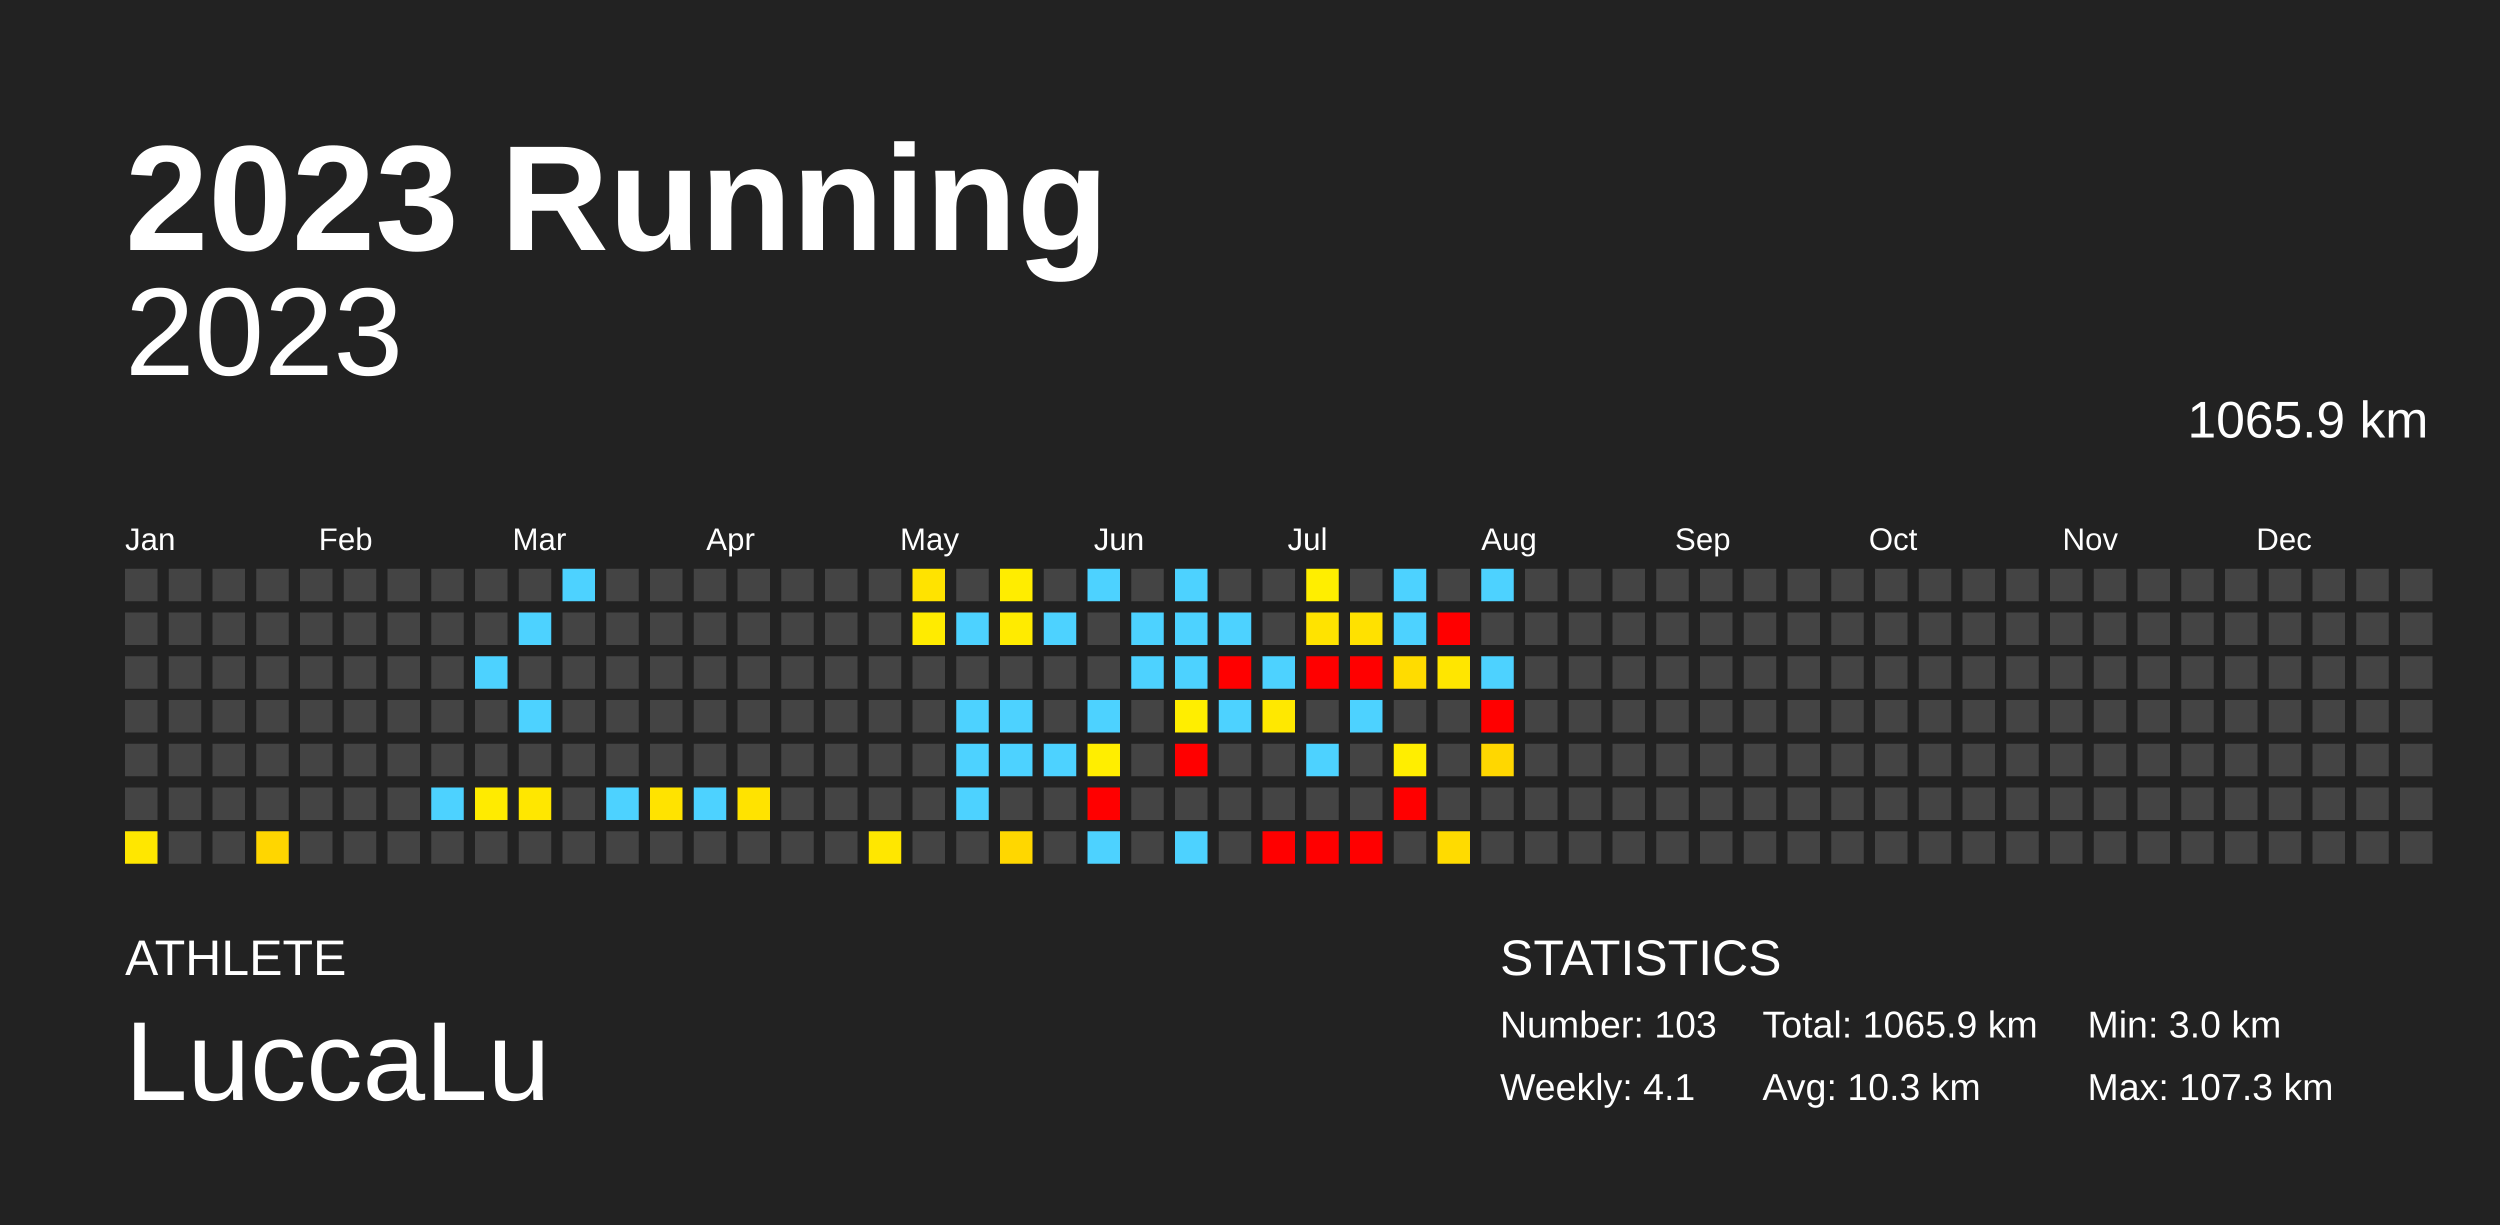
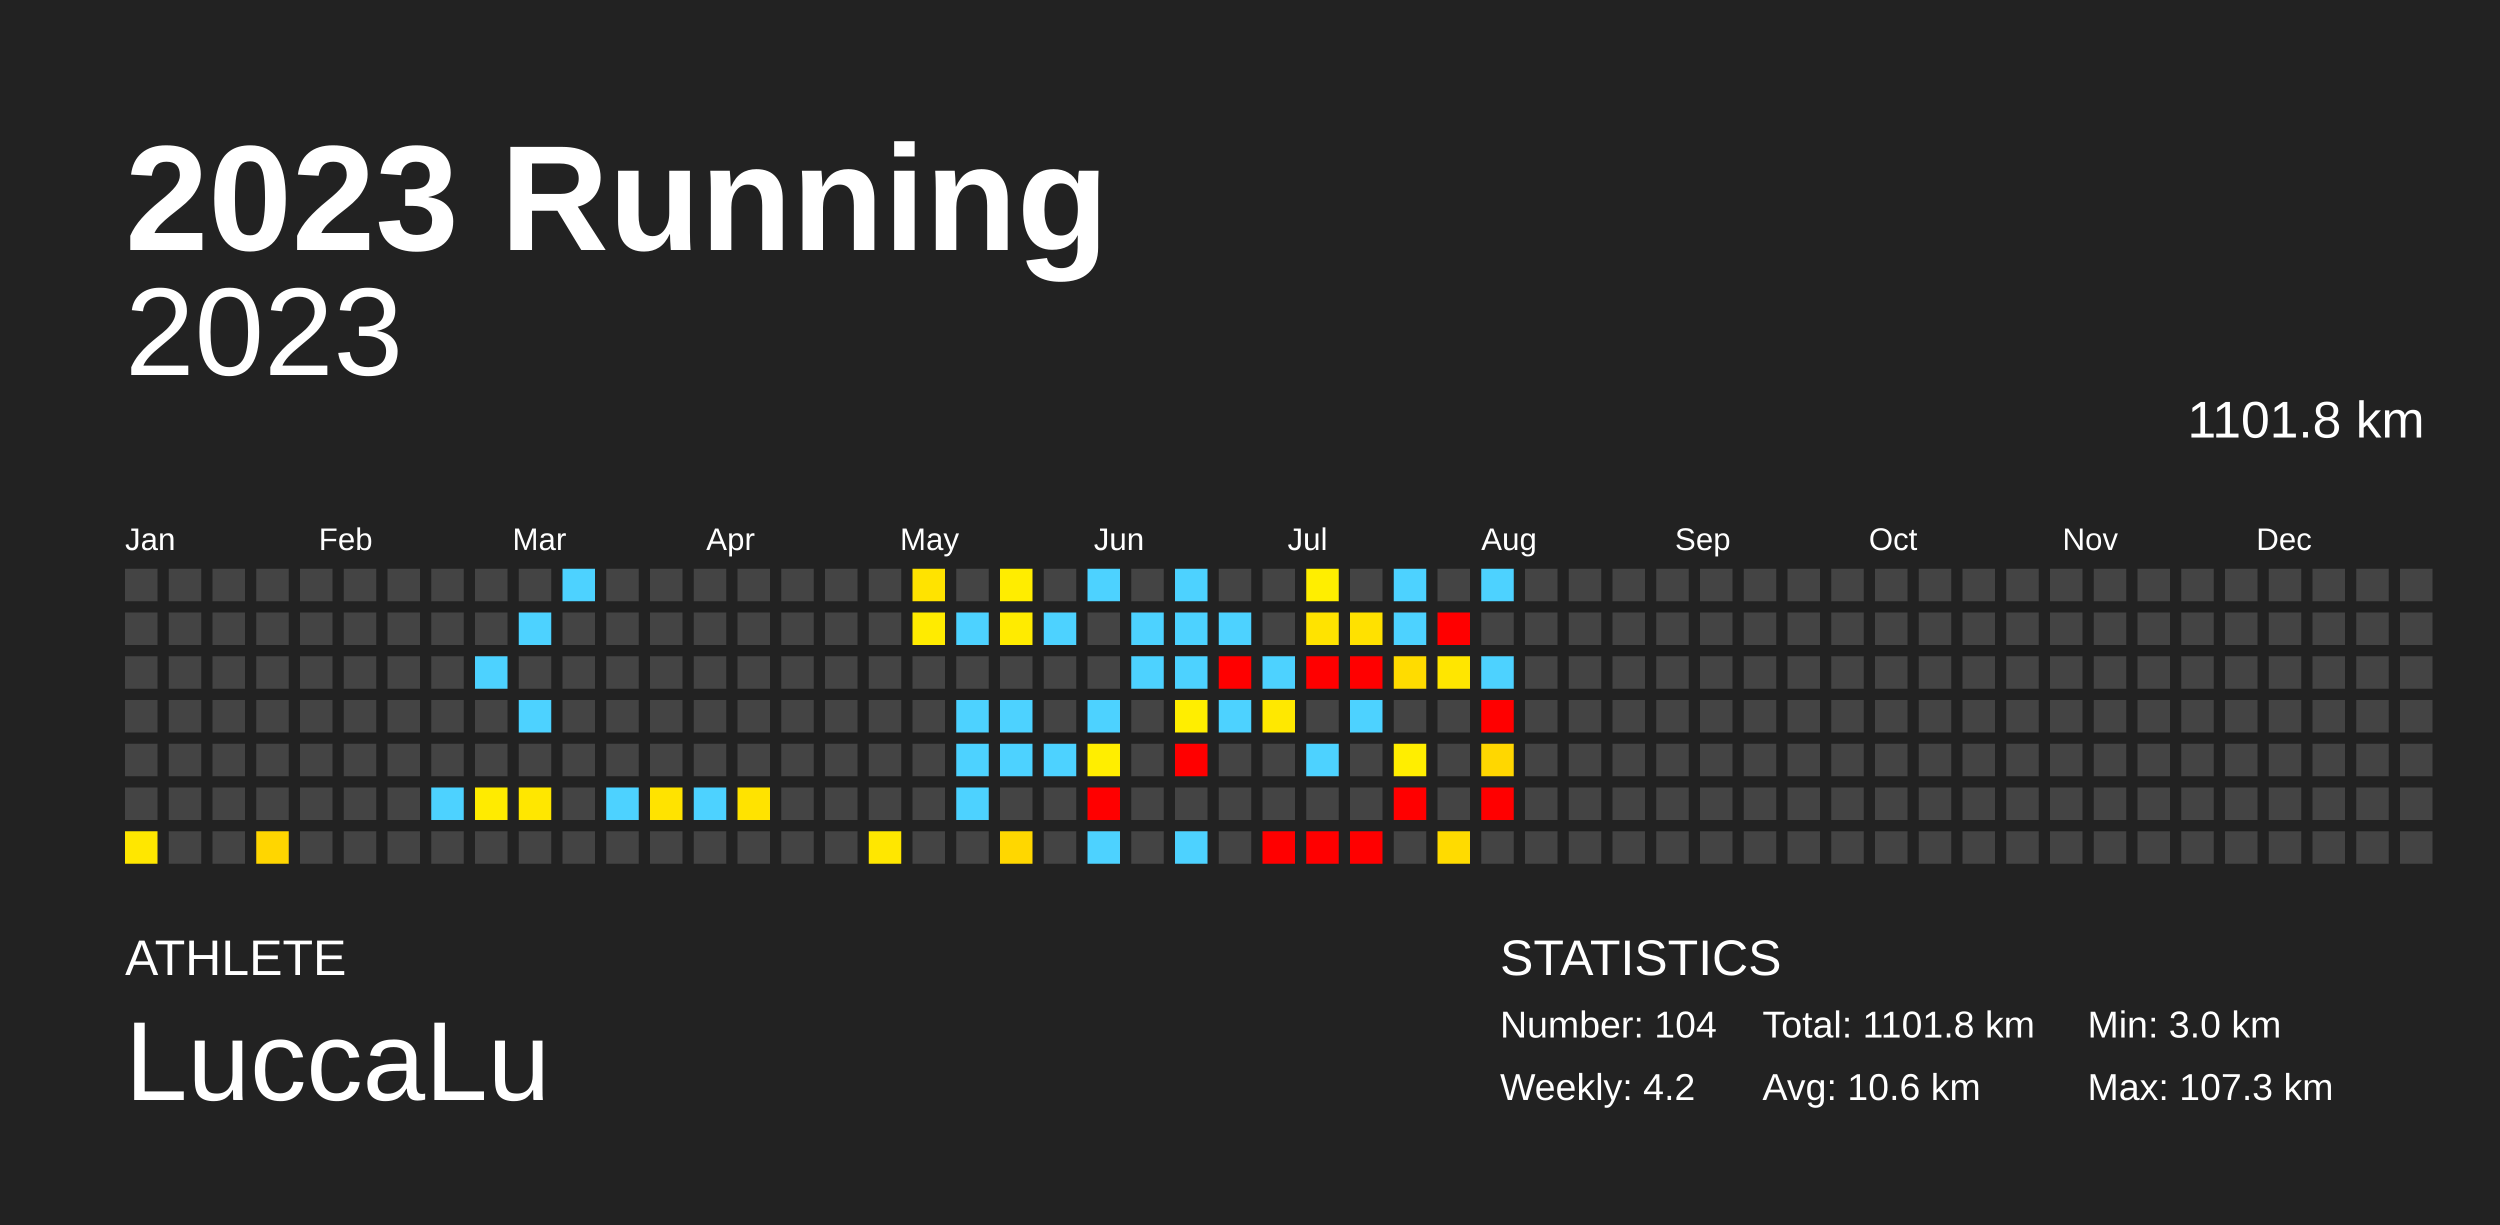
<svg xmlns="http://www.w3.org/2000/svg" baseProfile="full" height="98mm" version="1.1" viewBox="0,0,200,98" width="200mm">
  <defs />
  <rect fill="#222222" height="98" width="200" x="0" y="0" />
  <text fill="#FFFFFF" style="font-size:12px; font-family:Arial; font-weight:bold;" x="10" y="20">2023 Running</text>
  <text fill="#FFFFFF" style="font-size:4px; font-family:Arial" x="10" y="78">ATHLETE</text>
  <text fill="#FFFFFF" style="font-size:9px; font-family:Arial" x="10" y="88">LuccaLu</text>
  <text fill="#FFFFFF" style="font-size:4px; font-family:Arial" x="120" y="78">STATISTICS</text>
-   <text fill="#FFFFFF" style="font-size:3px; font-family:Arial" x="120" y="83">Number: 103</text>
-   <text fill="#FFFFFF" style="font-size:3px; font-family:Arial" x="120" y="88">Weekly: 4.1</text>
-   <text fill="#FFFFFF" style="font-size:3px; font-family:Arial" x="141" y="83">Total: 1065.9 km</text>
-   <text fill="#FFFFFF" style="font-size:3px; font-family:Arial" x="141" y="88">Avg: 10.3 km</text>
+   <text fill="#FFFFFF" style="font-size:3px; font-family:Arial" x="120" y="83">Number: 104</text>
+   <text fill="#FFFFFF" style="font-size:3px; font-family:Arial" x="120" y="88">Weekly: 4.2</text>
+   <text fill="#FFFFFF" style="font-size:3px; font-family:Arial" x="141" y="83">Total: 1101.8 km</text>
+   <text fill="#FFFFFF" style="font-size:3px; font-family:Arial" x="141" y="88">Avg: 10.6 km</text>
  <text fill="#FFFFFF" style="font-size:3px; font-family:Arial" x="167" y="83">Min: 3.0 km</text>
  <text fill="#FFFFFF" style="font-size:3px; font-family:Arial" x="167" y="88">Max: 107.3 km</text>
  <text alignment-baseline="hanging" fill="#FFFFFF" style="font-size:10.0px; font-family:Arial;" x="10" y="30">2023</text>
-   <text alignment-baseline="hanging" fill="#FFFFFF" style="font-size:4.125px; font-family:Arial;" x="175" y="35">1065.9 km</text>
+   <text alignment-baseline="hanging" fill="#FFFFFF" style="font-size:4.125px; font-family:Arial;" x="175" y="35">1101.8 km</text>
  <text fill="#FFFFFF" style="font-size:2.5px; font-family:Arial" x="10.0" y="44">Jan</text>
  <text fill="#FFFFFF" style="font-size:2.5px; font-family:Arial" x="25.5" y="44">Feb</text>
  <text fill="#FFFFFF" style="font-size:2.5px; font-family:Arial" x="41.0" y="44">Mar</text>
  <text fill="#FFFFFF" style="font-size:2.5px; font-family:Arial" x="56.5" y="44">Apr</text>
  <text fill="#FFFFFF" style="font-size:2.5px; font-family:Arial" x="72.0" y="44">May</text>
  <text fill="#FFFFFF" style="font-size:2.5px; font-family:Arial" x="87.5" y="44">Jun</text>
  <text fill="#FFFFFF" style="font-size:2.5px; font-family:Arial" x="103.0" y="44">Jul</text>
  <text fill="#FFFFFF" style="font-size:2.5px; font-family:Arial" x="118.5" y="44">Aug</text>
  <text fill="#FFFFFF" style="font-size:2.5px; font-family:Arial" x="134.0" y="44">Sep</text>
  <text fill="#FFFFFF" style="font-size:2.5px; font-family:Arial" x="149.5" y="44">Oct</text>
  <text fill="#FFFFFF" style="font-size:2.5px; font-family:Arial" x="165.0" y="44">Nov</text>
  <text fill="#FFFFFF" style="font-size:2.5px; font-family:Arial" x="180.5" y="44">Dec</text>
  <rect fill="#444444" height="2.6" width="2.6" x="10.0" y="45.5" />
  <rect fill="#444444" height="2.6" width="2.6" x="10.0" y="49.0" />
  <rect fill="#444444" height="2.6" width="2.6" x="10.0" y="52.5" />
  <rect fill="#444444" height="2.6" width="2.6" x="10.0" y="56.0" />
  <rect fill="#444444" height="2.6" width="2.6" x="10.0" y="59.5" />
  <rect fill="#444444" height="2.6" width="2.6" x="10.0" y="63.0" />
  <rect fill="#ffe700" height="2.6" width="2.6" x="10.0" y="66.5" />
  <rect fill="#444444" height="2.6" width="2.6" x="13.5" y="45.5" />
  <rect fill="#444444" height="2.6" width="2.6" x="13.5" y="49.0" />
  <rect fill="#444444" height="2.6" width="2.6" x="13.5" y="52.5" />
  <rect fill="#444444" height="2.6" width="2.6" x="13.5" y="56.0" />
  <rect fill="#444444" height="2.6" width="2.6" x="13.5" y="59.5" />
  <rect fill="#444444" height="2.6" width="2.6" x="13.5" y="63.0" />
  <rect fill="#444444" height="2.6" width="2.6" x="13.5" y="66.5" />
  <rect fill="#444444" height="2.6" width="2.6" x="17.0" y="45.5" />
  <rect fill="#444444" height="2.6" width="2.6" x="17.0" y="49.0" />
  <rect fill="#444444" height="2.6" width="2.6" x="17.0" y="52.5" />
  <rect fill="#444444" height="2.6" width="2.6" x="17.0" y="56.0" />
  <rect fill="#444444" height="2.6" width="2.6" x="17.0" y="59.5" />
  <rect fill="#444444" height="2.6" width="2.6" x="17.0" y="63.0" />
  <rect fill="#444444" height="2.6" width="2.6" x="17.0" y="66.5" />
  <rect fill="#444444" height="2.6" width="2.6" x="20.5" y="45.5" />
  <rect fill="#444444" height="2.6" width="2.6" x="20.5" y="49.0" />
  <rect fill="#444444" height="2.6" width="2.6" x="20.5" y="52.5" />
  <rect fill="#444444" height="2.6" width="2.6" x="20.5" y="56.0" />
  <rect fill="#444444" height="2.6" width="2.6" x="20.5" y="59.5" />
  <rect fill="#444444" height="2.6" width="2.6" x="20.5" y="63.0" />
  <rect fill="#ffd600" height="2.6" width="2.6" x="20.5" y="66.5" />
  <rect fill="#444444" height="2.6" width="2.6" x="24.0" y="45.5" />
  <rect fill="#444444" height="2.6" width="2.6" x="24.0" y="49.0" />
  <rect fill="#444444" height="2.6" width="2.6" x="24.0" y="52.5" />
  <rect fill="#444444" height="2.6" width="2.6" x="24.0" y="56.0" />
  <rect fill="#444444" height="2.6" width="2.6" x="24.0" y="59.5" />
  <rect fill="#444444" height="2.6" width="2.6" x="24.0" y="63.0" />
  <rect fill="#444444" height="2.6" width="2.6" x="24.0" y="66.5" />
  <rect fill="#444444" height="2.6" width="2.6" x="27.5" y="45.5" />
  <rect fill="#444444" height="2.6" width="2.6" x="27.5" y="49.0" />
  <rect fill="#444444" height="2.6" width="2.6" x="27.5" y="52.5" />
  <rect fill="#444444" height="2.6" width="2.6" x="27.5" y="56.0" />
  <rect fill="#444444" height="2.6" width="2.6" x="27.5" y="59.5" />
  <rect fill="#444444" height="2.6" width="2.6" x="27.5" y="63.0" />
  <rect fill="#444444" height="2.6" width="2.6" x="27.5" y="66.5" />
  <rect fill="#444444" height="2.6" width="2.6" x="31.0" y="45.5" />
  <rect fill="#444444" height="2.6" width="2.6" x="31.0" y="49.0" />
  <rect fill="#444444" height="2.6" width="2.6" x="31.0" y="52.5" />
  <rect fill="#444444" height="2.6" width="2.6" x="31.0" y="56.0" />
  <rect fill="#444444" height="2.6" width="2.6" x="31.0" y="59.5" />
  <rect fill="#444444" height="2.6" width="2.6" x="31.0" y="63.0" />
  <rect fill="#444444" height="2.6" width="2.6" x="31.0" y="66.5" />
  <rect fill="#444444" height="2.6" width="2.6" x="34.5" y="45.5" />
  <rect fill="#444444" height="2.6" width="2.6" x="34.5" y="49.0" />
  <rect fill="#444444" height="2.6" width="2.6" x="34.5" y="52.5" />
  <rect fill="#444444" height="2.6" width="2.6" x="34.5" y="56.0" />
  <rect fill="#444444" height="2.6" width="2.6" x="34.5" y="59.5" />
  <rect fill="#4dd2ff" height="2.6" width="2.6" x="34.5" y="63.0" />
  <rect fill="#444444" height="2.6" width="2.6" x="34.5" y="66.5" />
  <rect fill="#444444" height="2.6" width="2.6" x="38.0" y="45.5" />
  <rect fill="#444444" height="2.6" width="2.6" x="38.0" y="49.0" />
  <rect fill="#4dd2ff" height="2.6" width="2.6" x="38.0" y="52.5" />
  <rect fill="#444444" height="2.6" width="2.6" x="38.0" y="56.0" />
  <rect fill="#444444" height="2.6" width="2.6" x="38.0" y="59.5" />
  <rect fill="#ffeb00" height="2.6" width="2.6" x="38.0" y="63.0" />
  <rect fill="#444444" height="2.6" width="2.6" x="38.0" y="66.5" />
  <rect fill="#444444" height="2.6" width="2.6" x="41.5" y="45.5" />
  <rect fill="#4dd2ff" height="2.6" width="2.6" x="41.5" y="49.0" />
  <rect fill="#444444" height="2.6" width="2.6" x="41.5" y="52.5" />
  <rect fill="#4dd2ff" height="2.6" width="2.6" x="41.5" y="56.0" />
  <rect fill="#444444" height="2.6" width="2.6" x="41.5" y="59.5" />
  <rect fill="#ffe700" height="2.6" width="2.6" x="41.5" y="63.0" />
  <rect fill="#444444" height="2.6" width="2.6" x="41.5" y="66.5" />
  <rect fill="#4dd2ff" height="2.6" width="2.6" x="45.0" y="45.5" />
  <rect fill="#444444" height="2.6" width="2.6" x="45.0" y="49.0" />
  <rect fill="#444444" height="2.6" width="2.6" x="45.0" y="52.5" />
  <rect fill="#444444" height="2.6" width="2.6" x="45.0" y="56.0" />
  <rect fill="#444444" height="2.6" width="2.6" x="45.0" y="59.5" />
  <rect fill="#444444" height="2.6" width="2.6" x="45.0" y="63.0" />
  <rect fill="#444444" height="2.6" width="2.6" x="45.0" y="66.5" />
  <rect fill="#444444" height="2.6" width="2.6" x="48.5" y="45.5" />
  <rect fill="#444444" height="2.6" width="2.6" x="48.5" y="49.0" />
  <rect fill="#444444" height="2.6" width="2.6" x="48.5" y="52.5" />
  <rect fill="#444444" height="2.6" width="2.6" x="48.5" y="56.0" />
  <rect fill="#444444" height="2.6" width="2.6" x="48.5" y="59.5" />
  <rect fill="#4dd2ff" height="2.6" width="2.6" x="48.5" y="63.0" />
  <rect fill="#444444" height="2.6" width="2.6" x="48.5" y="66.5" />
  <rect fill="#444444" height="2.6" width="2.6" x="52.0" y="45.5" />
  <rect fill="#444444" height="2.6" width="2.6" x="52.0" y="49.0" />
  <rect fill="#444444" height="2.6" width="2.6" x="52.0" y="52.5" />
  <rect fill="#444444" height="2.6" width="2.6" x="52.0" y="56.0" />
  <rect fill="#444444" height="2.6" width="2.6" x="52.0" y="59.5" />
  <rect fill="#ffe300" height="2.6" width="2.6" x="52.0" y="63.0" />
  <rect fill="#444444" height="2.6" width="2.6" x="52.0" y="66.5" />
  <rect fill="#444444" height="2.6" width="2.6" x="55.5" y="45.5" />
  <rect fill="#444444" height="2.6" width="2.6" x="55.5" y="49.0" />
  <rect fill="#444444" height="2.6" width="2.6" x="55.5" y="52.5" />
  <rect fill="#444444" height="2.6" width="2.6" x="55.5" y="56.0" />
  <rect fill="#444444" height="2.6" width="2.6" x="55.5" y="59.5" />
  <rect fill="#4dd2ff" height="2.6" width="2.6" x="55.5" y="63.0" />
  <rect fill="#444444" height="2.6" width="2.6" x="55.5" y="66.5" />
  <rect fill="#444444" height="2.6" width="2.6" x="59.0" y="45.5" />
  <rect fill="#444444" height="2.6" width="2.6" x="59.0" y="49.0" />
  <rect fill="#444444" height="2.6" width="2.6" x="59.0" y="52.5" />
  <rect fill="#444444" height="2.6" width="2.6" x="59.0" y="56.0" />
  <rect fill="#444444" height="2.6" width="2.6" x="59.0" y="59.5" />
  <rect fill="#ffe300" height="2.6" width="2.6" x="59.0" y="63.0" />
  <rect fill="#444444" height="2.6" width="2.6" x="59.0" y="66.5" />
  <rect fill="#444444" height="2.6" width="2.6" x="62.5" y="45.5" />
  <rect fill="#444444" height="2.6" width="2.6" x="62.5" y="49.0" />
  <rect fill="#444444" height="2.6" width="2.6" x="62.5" y="52.5" />
  <rect fill="#444444" height="2.6" width="2.6" x="62.5" y="56.0" />
  <rect fill="#444444" height="2.6" width="2.6" x="62.5" y="59.5" />
  <rect fill="#444444" height="2.6" width="2.6" x="62.5" y="63.0" />
  <rect fill="#444444" height="2.6" width="2.6" x="62.5" y="66.5" />
  <rect fill="#444444" height="2.6" width="2.6" x="66.0" y="45.5" />
  <rect fill="#444444" height="2.6" width="2.6" x="66.0" y="49.0" />
  <rect fill="#444444" height="2.6" width="2.6" x="66.0" y="52.5" />
  <rect fill="#444444" height="2.6" width="2.6" x="66.0" y="56.0" />
  <rect fill="#444444" height="2.6" width="2.6" x="66.0" y="59.5" />
  <rect fill="#444444" height="2.6" width="2.6" x="66.0" y="63.0" />
  <rect fill="#444444" height="2.6" width="2.6" x="66.0" y="66.5" />
  <rect fill="#444444" height="2.6" width="2.6" x="69.5" y="45.5" />
  <rect fill="#444444" height="2.6" width="2.6" x="69.5" y="49.0" />
  <rect fill="#444444" height="2.6" width="2.6" x="69.5" y="52.5" />
  <rect fill="#444444" height="2.6" width="2.6" x="69.5" y="56.0" />
  <rect fill="#444444" height="2.6" width="2.6" x="69.5" y="59.5" />
  <rect fill="#444444" height="2.6" width="2.6" x="69.5" y="63.0" />
  <rect fill="#ffe700" height="2.6" width="2.6" x="69.5" y="66.5" />
  <rect fill="#ffe300" height="2.6" width="2.6" x="73.0" y="45.5" />
  <rect fill="#ffeb00" height="2.6" width="2.6" x="73.0" y="49.0" />
  <rect fill="#444444" height="2.6" width="2.6" x="73.0" y="52.5" />
  <rect fill="#444444" height="2.6" width="2.6" x="73.0" y="56.0" />
  <rect fill="#444444" height="2.6" width="2.6" x="73.0" y="59.5" />
  <rect fill="#444444" height="2.6" width="2.6" x="73.0" y="63.0" />
  <rect fill="#444444" height="2.6" width="2.6" x="73.0" y="66.5" />
  <rect fill="#444444" height="2.6" width="2.6" x="76.5" y="45.5" />
  <rect fill="#4dd2ff" height="2.6" width="2.6" x="76.5" y="49.0" />
  <rect fill="#444444" height="2.6" width="2.6" x="76.5" y="52.5" />
  <rect fill="#4dd2ff" height="2.6" width="2.6" x="76.5" y="56.0" />
  <rect fill="#4dd2ff" height="2.6" width="2.6" x="76.5" y="59.5" />
  <rect fill="#4dd2ff" height="2.6" width="2.6" x="76.5" y="63.0" />
  <rect fill="#444444" height="2.6" width="2.6" x="76.5" y="66.5" />
  <rect fill="#ffed00" height="2.6" width="2.6" x="80.0" y="45.5" />
  <rect fill="#ffeb00" height="2.6" width="2.6" x="80.0" y="49.0" />
  <rect fill="#444444" height="2.6" width="2.6" x="80.0" y="52.5" />
  <rect fill="#4dd2ff" height="2.6" width="2.6" x="80.0" y="56.0" />
  <rect fill="#4dd2ff" height="2.6" width="2.6" x="80.0" y="59.5" />
  <rect fill="#444444" height="2.6" width="2.6" x="80.0" y="63.0" />
  <rect fill="#ffd700" height="2.6" width="2.6" x="80.0" y="66.5" />
  <rect fill="#444444" height="2.6" width="2.6" x="83.5" y="45.5" />
  <rect fill="#4dd2ff" height="2.6" width="2.6" x="83.5" y="49.0" />
  <rect fill="#444444" height="2.6" width="2.6" x="83.5" y="52.5" />
  <rect fill="#444444" height="2.6" width="2.6" x="83.5" y="56.0" />
  <rect fill="#4dd2ff" height="2.6" width="2.6" x="83.5" y="59.5" />
  <rect fill="#444444" height="2.6" width="2.6" x="83.5" y="63.0" />
  <rect fill="#444444" height="2.6" width="2.6" x="83.5" y="66.5" />
  <rect fill="#4dd2ff" height="2.6" width="2.6" x="87.0" y="45.5" />
  <rect fill="#444444" height="2.6" width="2.6" x="87.0" y="49.0" />
  <rect fill="#444444" height="2.6" width="2.6" x="87.0" y="52.5" />
  <rect fill="#4dd2ff" height="2.6" width="2.6" x="87.0" y="56.0" />
  <rect fill="#ffee00" height="2.6" width="2.6" x="87.0" y="59.5" />
  <rect fill="red" height="2.6" width="2.6" x="87.0" y="63.0" />
  <rect fill="#4dd2ff" height="2.6" width="2.6" x="87.0" y="66.5" />
  <rect fill="#444444" height="2.6" width="2.6" x="90.5" y="45.5" />
  <rect fill="#4dd2ff" height="2.6" width="2.6" x="90.5" y="49.0" />
  <rect fill="#4dd2ff" height="2.6" width="2.6" x="90.5" y="52.5" />
  <rect fill="#444444" height="2.6" width="2.6" x="90.5" y="56.0" />
  <rect fill="#444444" height="2.6" width="2.6" x="90.5" y="59.5" />
  <rect fill="#444444" height="2.6" width="2.6" x="90.5" y="63.0" />
  <rect fill="#444444" height="2.6" width="2.6" x="90.5" y="66.5" />
  <rect fill="#4dd2ff" height="2.6" width="2.6" x="94.0" y="45.5" />
  <rect fill="#4dd2ff" height="2.6" width="2.6" x="94.0" y="49.0" />
  <rect fill="#4dd2ff" height="2.6" width="2.6" x="94.0" y="52.5" />
  <rect fill="#ffee00" height="2.6" width="2.6" x="94.0" y="56.0" />
  <rect fill="red" height="2.6" width="2.6" x="94.0" y="59.5" />
  <rect fill="#444444" height="2.6" width="2.6" x="94.0" y="63.0" />
  <rect fill="#4dd2ff" height="2.6" width="2.6" x="94.0" y="66.5" />
  <rect fill="#444444" height="2.6" width="2.6" x="97.5" y="45.5" />
  <rect fill="#4dd2ff" height="2.6" width="2.6" x="97.5" y="49.0" />
  <rect fill="red" height="2.6" width="2.6" x="97.5" y="52.5" />
  <rect fill="#4dd2ff" height="2.6" width="2.6" x="97.5" y="56.0" />
  <rect fill="#444444" height="2.6" width="2.6" x="97.5" y="59.5" />
  <rect fill="#444444" height="2.6" width="2.6" x="97.5" y="63.0" />
  <rect fill="#444444" height="2.6" width="2.6" x="97.5" y="66.5" />
  <rect fill="#444444" height="2.6" width="2.6" x="101.0" y="45.5" />
  <rect fill="#444444" height="2.6" width="2.6" x="101.0" y="49.0" />
  <rect fill="#4dd2ff" height="2.6" width="2.6" x="101.0" y="52.5" />
  <rect fill="#ffe800" height="2.6" width="2.6" x="101.0" y="56.0" />
  <rect fill="#444444" height="2.6" width="2.6" x="101.0" y="59.5" />
  <rect fill="#444444" height="2.6" width="2.6" x="101.0" y="63.0" />
  <rect fill="red" height="2.6" width="2.6" x="101.0" y="66.5" />
  <rect fill="#ffee00" height="2.6" width="2.6" x="104.5" y="45.5" />
  <rect fill="#ffe300" height="2.6" width="2.6" x="104.5" y="49.0" />
  <rect fill="red" height="2.6" width="2.6" x="104.5" y="52.5" />
  <rect fill="#444444" height="2.6" width="2.6" x="104.5" y="56.0" />
  <rect fill="#4dd2ff" height="2.6" width="2.6" x="104.5" y="59.5" />
  <rect fill="#444444" height="2.6" width="2.6" x="104.5" y="63.0" />
  <rect fill="red" height="2.6" width="2.6" x="104.5" y="66.5" />
  <rect fill="#444444" height="2.6" width="2.6" x="108.0" y="45.5" />
  <rect fill="#ffe100" height="2.6" width="2.6" x="108.0" y="49.0" />
  <rect fill="red" height="2.6" width="2.6" x="108.0" y="52.5" />
  <rect fill="#4dd2ff" height="2.6" width="2.6" x="108.0" y="56.0" />
  <rect fill="#444444" height="2.6" width="2.6" x="108.0" y="59.5" />
  <rect fill="#444444" height="2.6" width="2.6" x="108.0" y="63.0" />
  <rect fill="red" height="2.6" width="2.6" x="108.0" y="66.5" />
  <rect fill="#4dd2ff" height="2.6" width="2.6" x="111.5" y="45.5" />
  <rect fill="#4dd2ff" height="2.6" width="2.6" x="111.5" y="49.0" />
  <rect fill="#ffdc00" height="2.6" width="2.6" x="111.5" y="52.5" />
  <rect fill="#444444" height="2.6" width="2.6" x="111.5" y="56.0" />
  <rect fill="#ffee00" height="2.6" width="2.6" x="111.5" y="59.5" />
  <rect fill="red" height="2.6" width="2.6" x="111.5" y="63.0" />
  <rect fill="#444444" height="2.6" width="2.6" x="111.5" y="66.5" />
  <rect fill="#444444" height="2.6" width="2.6" x="115.0" y="45.5" />
  <rect fill="red" height="2.6" width="2.6" x="115.0" y="49.0" />
  <rect fill="#ffe600" height="2.6" width="2.6" x="115.0" y="52.5" />
  <rect fill="#444444" height="2.6" width="2.6" x="115.0" y="56.0" />
  <rect fill="#444444" height="2.6" width="2.6" x="115.0" y="59.5" />
  <rect fill="#444444" height="2.6" width="2.6" x="115.0" y="63.0" />
  <rect fill="#ffdb00" height="2.6" width="2.6" x="115.0" y="66.5" />
  <rect fill="#4dd2ff" height="2.6" width="2.6" x="118.5" y="45.5" />
  <rect fill="#444444" height="2.6" width="2.6" x="118.5" y="49.0" />
  <rect fill="#4dd2ff" height="2.6" width="2.6" x="118.5" y="52.5" />
  <rect fill="red" height="2.6" width="2.6" x="118.5" y="56.0" />
  <rect fill="#ffd700" height="2.6" width="2.6" x="118.5" y="59.5" />
-   <rect fill="#444444" height="2.6" width="2.6" x="118.5" y="63.0" />
+   <rect fill="red" height="2.6" width="2.6" x="118.5" y="63.0" />
  <rect fill="#444444" height="2.6" width="2.6" x="118.5" y="66.5" />
  <rect fill="#444444" height="2.6" width="2.6" x="122.0" y="45.5" />
  <rect fill="#444444" height="2.6" width="2.6" x="122.0" y="49.0" />
  <rect fill="#444444" height="2.6" width="2.6" x="122.0" y="52.5" />
  <rect fill="#444444" height="2.6" width="2.6" x="122.0" y="56.0" />
  <rect fill="#444444" height="2.6" width="2.6" x="122.0" y="59.5" />
  <rect fill="#444444" height="2.6" width="2.6" x="122.0" y="63.0" />
  <rect fill="#444444" height="2.6" width="2.6" x="122.0" y="66.5" />
  <rect fill="#444444" height="2.6" width="2.6" x="125.5" y="45.5" />
  <rect fill="#444444" height="2.6" width="2.6" x="125.5" y="49.0" />
  <rect fill="#444444" height="2.6" width="2.6" x="125.5" y="52.5" />
  <rect fill="#444444" height="2.6" width="2.6" x="125.5" y="56.0" />
  <rect fill="#444444" height="2.6" width="2.6" x="125.5" y="59.5" />
  <rect fill="#444444" height="2.6" width="2.6" x="125.5" y="63.0" />
  <rect fill="#444444" height="2.6" width="2.6" x="125.5" y="66.5" />
  <rect fill="#444444" height="2.6" width="2.6" x="129.0" y="45.5" />
  <rect fill="#444444" height="2.6" width="2.6" x="129.0" y="49.0" />
  <rect fill="#444444" height="2.6" width="2.6" x="129.0" y="52.5" />
  <rect fill="#444444" height="2.6" width="2.6" x="129.0" y="56.0" />
  <rect fill="#444444" height="2.6" width="2.6" x="129.0" y="59.5" />
  <rect fill="#444444" height="2.6" width="2.6" x="129.0" y="63.0" />
  <rect fill="#444444" height="2.6" width="2.6" x="129.0" y="66.5" />
  <rect fill="#444444" height="2.6" width="2.6" x="132.5" y="45.5" />
  <rect fill="#444444" height="2.6" width="2.6" x="132.5" y="49.0" />
  <rect fill="#444444" height="2.6" width="2.6" x="132.5" y="52.5" />
  <rect fill="#444444" height="2.6" width="2.6" x="132.5" y="56.0" />
  <rect fill="#444444" height="2.6" width="2.6" x="132.5" y="59.5" />
  <rect fill="#444444" height="2.6" width="2.6" x="132.5" y="63.0" />
  <rect fill="#444444" height="2.6" width="2.6" x="132.5" y="66.5" />
  <rect fill="#444444" height="2.6" width="2.6" x="136.0" y="45.5" />
  <rect fill="#444444" height="2.6" width="2.6" x="136.0" y="49.0" />
  <rect fill="#444444" height="2.6" width="2.6" x="136.0" y="52.5" />
  <rect fill="#444444" height="2.6" width="2.6" x="136.0" y="56.0" />
  <rect fill="#444444" height="2.6" width="2.6" x="136.0" y="59.5" />
  <rect fill="#444444" height="2.6" width="2.6" x="136.0" y="63.0" />
  <rect fill="#444444" height="2.6" width="2.6" x="136.0" y="66.5" />
  <rect fill="#444444" height="2.6" width="2.6" x="139.5" y="45.5" />
  <rect fill="#444444" height="2.6" width="2.6" x="139.5" y="49.0" />
  <rect fill="#444444" height="2.6" width="2.6" x="139.5" y="52.5" />
  <rect fill="#444444" height="2.6" width="2.6" x="139.5" y="56.0" />
  <rect fill="#444444" height="2.6" width="2.6" x="139.5" y="59.5" />
  <rect fill="#444444" height="2.6" width="2.6" x="139.5" y="63.0" />
  <rect fill="#444444" height="2.6" width="2.6" x="139.5" y="66.5" />
  <rect fill="#444444" height="2.6" width="2.6" x="143.0" y="45.5" />
  <rect fill="#444444" height="2.6" width="2.6" x="143.0" y="49.0" />
  <rect fill="#444444" height="2.6" width="2.6" x="143.0" y="52.5" />
  <rect fill="#444444" height="2.6" width="2.6" x="143.0" y="56.0" />
  <rect fill="#444444" height="2.6" width="2.6" x="143.0" y="59.5" />
  <rect fill="#444444" height="2.6" width="2.6" x="143.0" y="63.0" />
  <rect fill="#444444" height="2.6" width="2.6" x="143.0" y="66.5" />
  <rect fill="#444444" height="2.6" width="2.6" x="146.5" y="45.5" />
  <rect fill="#444444" height="2.6" width="2.6" x="146.5" y="49.0" />
  <rect fill="#444444" height="2.6" width="2.6" x="146.5" y="52.5" />
  <rect fill="#444444" height="2.6" width="2.6" x="146.5" y="56.0" />
  <rect fill="#444444" height="2.6" width="2.6" x="146.5" y="59.5" />
  <rect fill="#444444" height="2.6" width="2.6" x="146.5" y="63.0" />
  <rect fill="#444444" height="2.6" width="2.6" x="146.5" y="66.5" />
  <rect fill="#444444" height="2.6" width="2.6" x="150.0" y="45.5" />
  <rect fill="#444444" height="2.6" width="2.6" x="150.0" y="49.0" />
  <rect fill="#444444" height="2.6" width="2.6" x="150.0" y="52.5" />
  <rect fill="#444444" height="2.6" width="2.6" x="150.0" y="56.0" />
  <rect fill="#444444" height="2.6" width="2.6" x="150.0" y="59.5" />
  <rect fill="#444444" height="2.6" width="2.6" x="150.0" y="63.0" />
  <rect fill="#444444" height="2.6" width="2.6" x="150.0" y="66.5" />
  <rect fill="#444444" height="2.6" width="2.6" x="153.5" y="45.5" />
  <rect fill="#444444" height="2.6" width="2.6" x="153.5" y="49.0" />
  <rect fill="#444444" height="2.6" width="2.6" x="153.5" y="52.5" />
  <rect fill="#444444" height="2.6" width="2.6" x="153.5" y="56.0" />
  <rect fill="#444444" height="2.6" width="2.6" x="153.5" y="59.5" />
  <rect fill="#444444" height="2.6" width="2.6" x="153.5" y="63.0" />
  <rect fill="#444444" height="2.6" width="2.6" x="153.5" y="66.5" />
  <rect fill="#444444" height="2.6" width="2.6" x="157.0" y="45.5" />
  <rect fill="#444444" height="2.6" width="2.6" x="157.0" y="49.0" />
  <rect fill="#444444" height="2.6" width="2.6" x="157.0" y="52.5" />
  <rect fill="#444444" height="2.6" width="2.6" x="157.0" y="56.0" />
  <rect fill="#444444" height="2.6" width="2.6" x="157.0" y="59.5" />
  <rect fill="#444444" height="2.6" width="2.6" x="157.0" y="63.0" />
  <rect fill="#444444" height="2.6" width="2.6" x="157.0" y="66.5" />
  <rect fill="#444444" height="2.6" width="2.6" x="160.5" y="45.5" />
  <rect fill="#444444" height="2.6" width="2.6" x="160.5" y="49.0" />
  <rect fill="#444444" height="2.6" width="2.6" x="160.5" y="52.5" />
  <rect fill="#444444" height="2.6" width="2.6" x="160.5" y="56.0" />
  <rect fill="#444444" height="2.6" width="2.6" x="160.5" y="59.5" />
  <rect fill="#444444" height="2.6" width="2.6" x="160.5" y="63.0" />
  <rect fill="#444444" height="2.6" width="2.6" x="160.5" y="66.5" />
  <rect fill="#444444" height="2.6" width="2.6" x="164.0" y="45.5" />
  <rect fill="#444444" height="2.6" width="2.6" x="164.0" y="49.0" />
  <rect fill="#444444" height="2.6" width="2.6" x="164.0" y="52.5" />
  <rect fill="#444444" height="2.6" width="2.6" x="164.0" y="56.0" />
  <rect fill="#444444" height="2.6" width="2.6" x="164.0" y="59.5" />
  <rect fill="#444444" height="2.6" width="2.6" x="164.0" y="63.0" />
  <rect fill="#444444" height="2.6" width="2.6" x="164.0" y="66.5" />
  <rect fill="#444444" height="2.6" width="2.6" x="167.5" y="45.5" />
  <rect fill="#444444" height="2.6" width="2.6" x="167.5" y="49.0" />
  <rect fill="#444444" height="2.6" width="2.6" x="167.5" y="52.5" />
  <rect fill="#444444" height="2.6" width="2.6" x="167.5" y="56.0" />
  <rect fill="#444444" height="2.6" width="2.6" x="167.5" y="59.5" />
  <rect fill="#444444" height="2.6" width="2.6" x="167.5" y="63.0" />
  <rect fill="#444444" height="2.6" width="2.6" x="167.5" y="66.5" />
  <rect fill="#444444" height="2.6" width="2.6" x="171.0" y="45.5" />
  <rect fill="#444444" height="2.6" width="2.6" x="171.0" y="49.0" />
  <rect fill="#444444" height="2.6" width="2.6" x="171.0" y="52.5" />
  <rect fill="#444444" height="2.6" width="2.6" x="171.0" y="56.0" />
  <rect fill="#444444" height="2.6" width="2.6" x="171.0" y="59.5" />
  <rect fill="#444444" height="2.6" width="2.6" x="171.0" y="63.0" />
  <rect fill="#444444" height="2.6" width="2.6" x="171.0" y="66.5" />
  <rect fill="#444444" height="2.6" width="2.6" x="174.5" y="45.5" />
  <rect fill="#444444" height="2.6" width="2.6" x="174.5" y="49.0" />
  <rect fill="#444444" height="2.6" width="2.6" x="174.5" y="52.5" />
  <rect fill="#444444" height="2.6" width="2.6" x="174.5" y="56.0" />
  <rect fill="#444444" height="2.6" width="2.6" x="174.5" y="59.5" />
  <rect fill="#444444" height="2.6" width="2.6" x="174.5" y="63.0" />
  <rect fill="#444444" height="2.6" width="2.6" x="174.5" y="66.5" />
  <rect fill="#444444" height="2.6" width="2.6" x="178.0" y="45.5" />
  <rect fill="#444444" height="2.6" width="2.6" x="178.0" y="49.0" />
  <rect fill="#444444" height="2.6" width="2.6" x="178.0" y="52.5" />
  <rect fill="#444444" height="2.6" width="2.6" x="178.0" y="56.0" />
  <rect fill="#444444" height="2.6" width="2.6" x="178.0" y="59.5" />
  <rect fill="#444444" height="2.6" width="2.6" x="178.0" y="63.0" />
  <rect fill="#444444" height="2.6" width="2.6" x="178.0" y="66.5" />
  <rect fill="#444444" height="2.6" width="2.6" x="181.5" y="45.5" />
  <rect fill="#444444" height="2.6" width="2.6" x="181.5" y="49.0" />
  <rect fill="#444444" height="2.6" width="2.6" x="181.5" y="52.5" />
  <rect fill="#444444" height="2.6" width="2.6" x="181.5" y="56.0" />
  <rect fill="#444444" height="2.6" width="2.6" x="181.5" y="59.5" />
  <rect fill="#444444" height="2.6" width="2.6" x="181.5" y="63.0" />
  <rect fill="#444444" height="2.6" width="2.6" x="181.5" y="66.5" />
  <rect fill="#444444" height="2.6" width="2.6" x="185.0" y="45.5" />
  <rect fill="#444444" height="2.6" width="2.6" x="185.0" y="49.0" />
  <rect fill="#444444" height="2.6" width="2.6" x="185.0" y="52.5" />
  <rect fill="#444444" height="2.6" width="2.6" x="185.0" y="56.0" />
  <rect fill="#444444" height="2.6" width="2.6" x="185.0" y="59.5" />
  <rect fill="#444444" height="2.6" width="2.6" x="185.0" y="63.0" />
  <rect fill="#444444" height="2.6" width="2.6" x="185.0" y="66.5" />
  <rect fill="#444444" height="2.6" width="2.6" x="188.5" y="45.5" />
  <rect fill="#444444" height="2.6" width="2.6" x="188.5" y="49.0" />
  <rect fill="#444444" height="2.6" width="2.6" x="188.5" y="52.5" />
  <rect fill="#444444" height="2.6" width="2.6" x="188.5" y="56.0" />
  <rect fill="#444444" height="2.6" width="2.6" x="188.5" y="59.5" />
  <rect fill="#444444" height="2.6" width="2.6" x="188.5" y="63.0" />
  <rect fill="#444444" height="2.6" width="2.6" x="188.5" y="66.5" />
  <rect fill="#444444" height="2.6" width="2.6" x="192.0" y="45.5" />
  <rect fill="#444444" height="2.6" width="2.6" x="192.0" y="49.0" />
  <rect fill="#444444" height="2.6" width="2.6" x="192.0" y="52.5" />
  <rect fill="#444444" height="2.6" width="2.6" x="192.0" y="56.0" />
  <rect fill="#444444" height="2.6" width="2.6" x="192.0" y="59.5" />
  <rect fill="#444444" height="2.6" width="2.6" x="192.0" y="63.0" />
  <rect fill="#444444" height="2.6" width="2.6" x="192.0" y="66.5" />
</svg>
